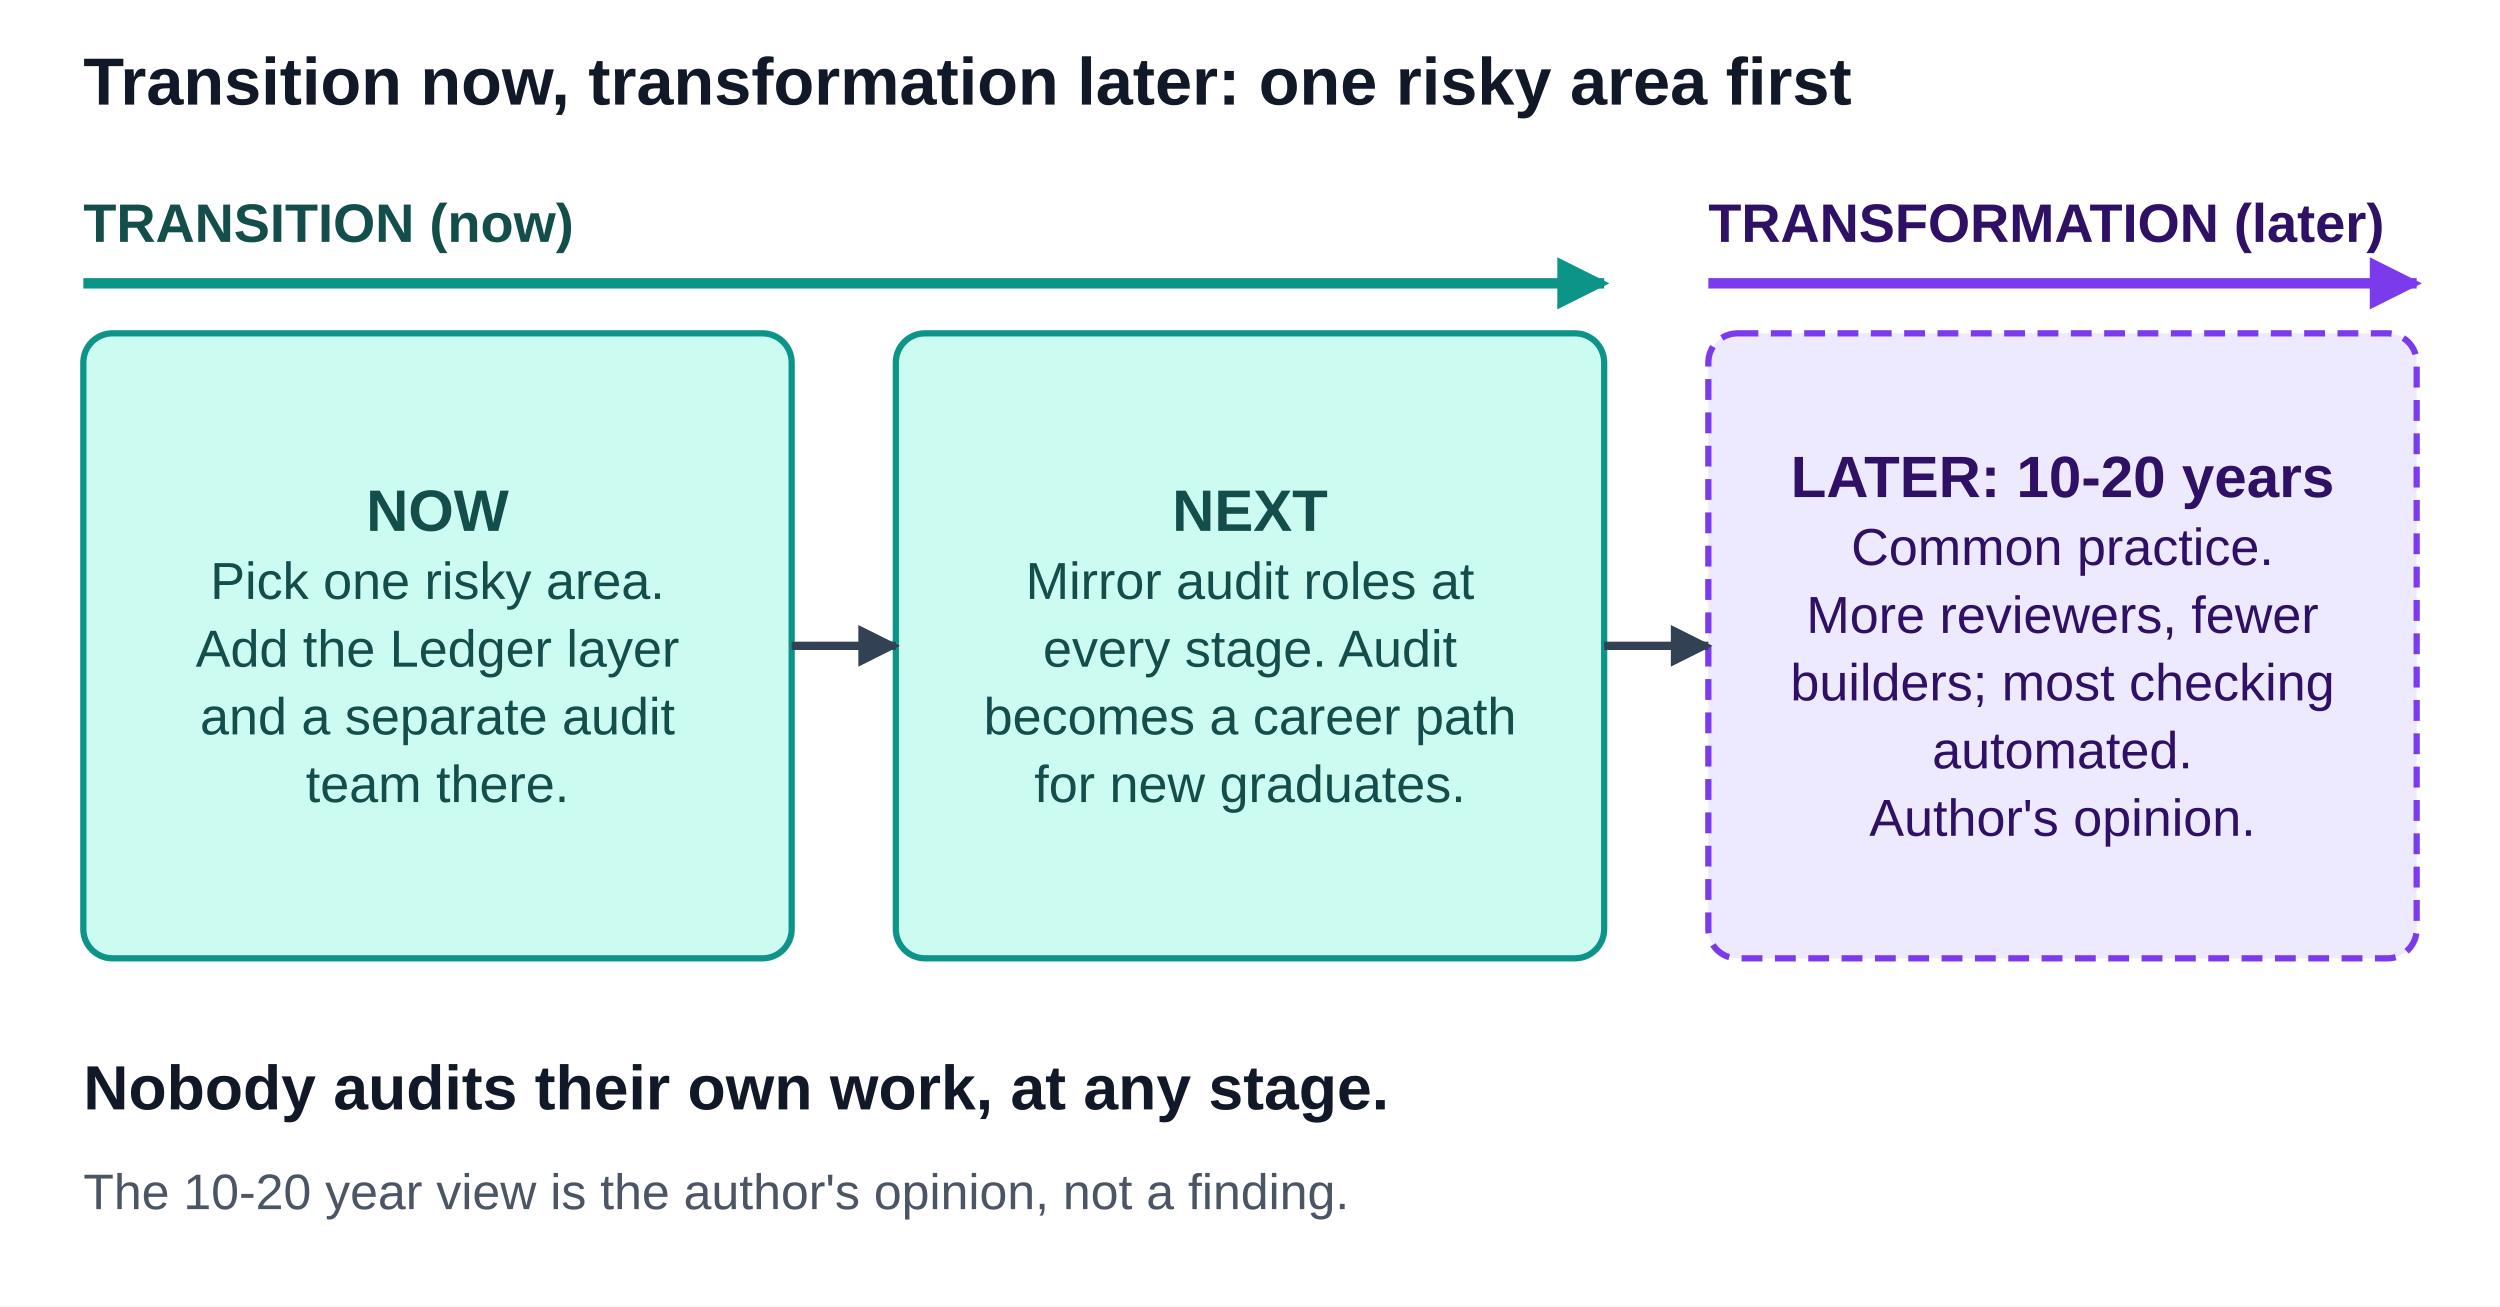
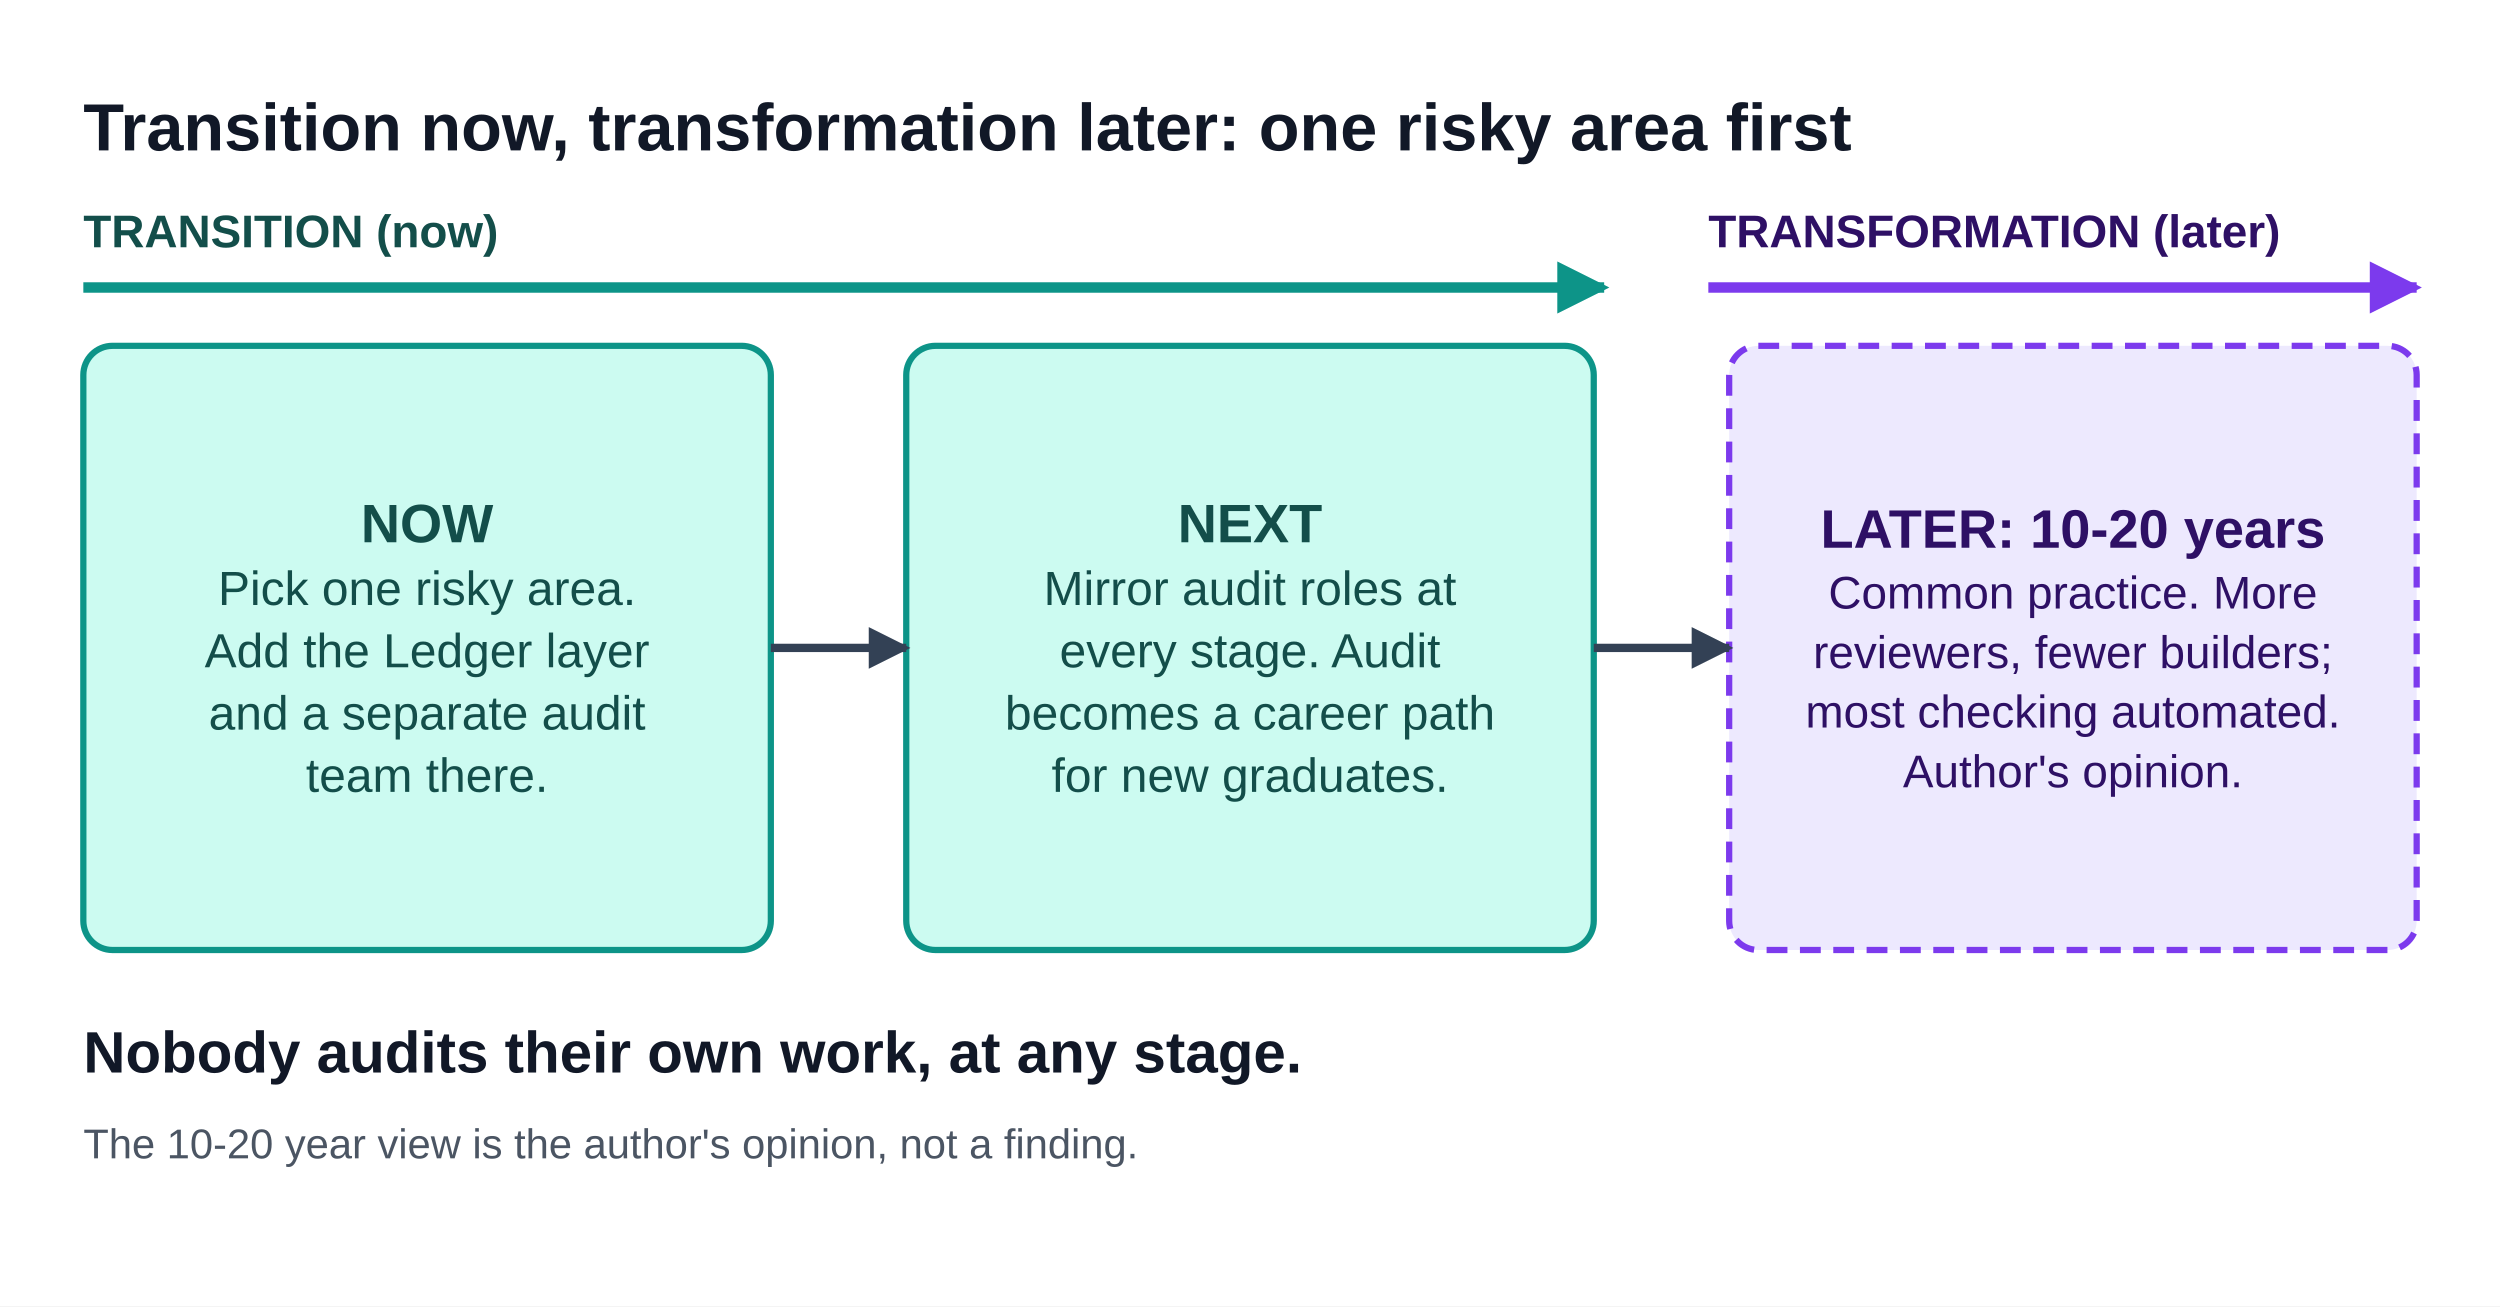
<svg xmlns="http://www.w3.org/2000/svg" width="1200" height="627" viewBox="0 0 1200 627" font-family="Segoe UI, Arial, Helvetica, sans-serif">
  <defs>
    <marker id="m0D9488" viewBox="0 0 10 10" refX="9" refY="5" markerWidth="5" markerHeight="5" orient="auto-start-reverse">
      <path d="M0,0 L10,5 L0,10 z" fill="#0D9488" />
    </marker>
    <marker id="m334155" viewBox="0 0 10 10" refX="9" refY="5" markerWidth="5" markerHeight="5" orient="auto-start-reverse">
      <path d="M0,0 L10,5 L0,10 z" fill="#334155" />
    </marker>
    <marker id="m7C3AED" viewBox="0 0 10 10" refX="9" refY="5" markerWidth="5" markerHeight="5" orient="auto-start-reverse">
      <path d="M0,0 L10,5 L0,10 z" fill="#7C3AED" />
    </marker>
  </defs>
  <rect width="1200" height="627" fill="#FFFFFF" />
-   <text x="40" y="50.2" text-anchor="start" font-size="32" font-weight="700" fill="#111827">Transition now, transformation later: one risky area first</text>
-   <text x="40" y="116.1" text-anchor="start" font-size="26" font-weight="700" fill="#134E4A">TRANSITION (now)</text>
-   <polyline points="40,136 770,136" fill="none" stroke="#0D9488" stroke-width="5" stroke-linejoin="round" marker-end="url(#m0D9488)" />
-   <text x="820" y="116.1" text-anchor="start" font-size="26" font-weight="700" fill="#2E1065">TRANSFORMATION (later)</text>
-   <polyline points="820,136 1160,136" fill="none" stroke="#7C3AED" stroke-width="5" stroke-linejoin="round" marker-end="url(#m7C3AED)" />
-   <rect x="40" y="160" width="340" height="300" rx="14" fill="#CCFBF1" fill-opacity="1" stroke="#0D9488" stroke-width="3" />
-   <text x="210.0" y="254.8" text-anchor="middle" font-size="28" font-weight="700" fill="#134E4A">NOW</text>
-   <text x="210.0" y="287.5" text-anchor="middle" font-size="25" font-weight="400" fill="#134E4A">Pick one risky area.</text>
-   <text x="210.0" y="320.0" text-anchor="middle" font-size="25" font-weight="400" fill="#134E4A">Add the Ledger layer</text>
-   <text x="210.0" y="352.5" text-anchor="middle" font-size="25" font-weight="400" fill="#134E4A">and a separate audit</text>
-   <text x="210.0" y="385.0" text-anchor="middle" font-size="25" font-weight="400" fill="#134E4A">team there.</text>
-   <rect x="430" y="160" width="340" height="300" rx="14" fill="#CCFBF1" fill-opacity="1" stroke="#0D9488" stroke-width="3" />
-   <text x="600.0" y="254.8" text-anchor="middle" font-size="28" font-weight="700" fill="#134E4A">NEXT</text>
-   <text x="600.0" y="287.5" text-anchor="middle" font-size="25" font-weight="400" fill="#134E4A">Mirror audit roles at</text>
-   <text x="600.0" y="320.0" text-anchor="middle" font-size="25" font-weight="400" fill="#134E4A">every stage. Audit</text>
-   <text x="600.0" y="352.5" text-anchor="middle" font-size="25" font-weight="400" fill="#134E4A">becomes a career path</text>
-   <text x="600.0" y="385.0" text-anchor="middle" font-size="25" font-weight="400" fill="#134E4A">for new graduates.</text>
-   <rect x="820" y="160" width="340" height="300" rx="14" fill="#EDE9FE" fill-opacity="1" stroke="#7C3AED" stroke-width="3" stroke-dasharray="10 6" />
-   <text x="990.0" y="238.6" text-anchor="middle" font-size="28" font-weight="700" fill="#2E1065">LATER: 10-20 years</text>
-   <text x="990.0" y="271.2" text-anchor="middle" font-size="25" font-weight="400" fill="#2E1065">Common practice.</text>
-   <text x="990.0" y="303.8" text-anchor="middle" font-size="25" font-weight="400" fill="#2E1065">More reviewers, fewer</text>
-   <text x="990.0" y="336.2" text-anchor="middle" font-size="25" font-weight="400" fill="#2E1065">builders; most checking</text>
-   <text x="990.0" y="368.8" text-anchor="middle" font-size="25" font-weight="400" fill="#2E1065">automated.</text>
-   <text x="990.0" y="401.2" text-anchor="middle" font-size="25" font-weight="400" fill="#2E1065">Author's opinion.</text>
-   <polyline points="380,310 430,310" fill="none" stroke="#334155" stroke-width="4" stroke-linejoin="round" marker-end="url(#m334155)" />
-   <polyline points="770,310 820,310" fill="none" stroke="#334155" stroke-width="4" stroke-linejoin="round" marker-end="url(#m334155)" />
-   <text x="40" y="532.5" text-anchor="start" font-size="30" font-weight="700" fill="#111827">Nobody audits their own work, at any stage.</text>
-   <text x="40" y="580.4" text-anchor="start" font-size="24" font-weight="400" fill="#4B5563">The 10-20 year view is the author's opinion, not a finding.</text>
+   <text x="40" y="72.2" text-anchor="start" font-size="32" font-weight="700" fill="#111827">Transition now, transformation later: one risky area first</text>
+   <text x="40" y="118.7" text-anchor="start" font-size="22" font-weight="700" fill="#134E4A">TRANSITION (now)</text>
+   <polyline points="40,138 770,138" fill="none" stroke="#0D9488" stroke-width="5" stroke-linejoin="round" marker-end="url(#m0D9488)" />
+   <text x="820" y="118.7" text-anchor="start" font-size="22" font-weight="700" fill="#2E1065">TRANSFORMATION (later)</text>
+   <polyline points="820,138 1160,138" fill="none" stroke="#7C3AED" stroke-width="5" stroke-linejoin="round" marker-end="url(#m7C3AED)" />
+   <rect x="40" y="166" width="330" height="290" rx="14" fill="#CCFBF1" fill-opacity="1" stroke="#0D9488" stroke-width="3" />
+   <text x="205.0" y="260.3" text-anchor="middle" font-size="26" font-weight="700" fill="#134E4A">NOW</text>
+   <text x="205.0" y="290.4" text-anchor="middle" font-size="23" font-weight="400" fill="#134E4A">Pick one risky area.</text>
+   <text x="205.0" y="320.3" text-anchor="middle" font-size="23" font-weight="400" fill="#134E4A">Add the Ledger layer</text>
+   <text x="205.0" y="350.2" text-anchor="middle" font-size="23" font-weight="400" fill="#134E4A">and a separate audit</text>
+   <text x="205.0" y="380.1" text-anchor="middle" font-size="23" font-weight="400" fill="#134E4A">team there.</text>
+   <rect x="435" y="166" width="330" height="290" rx="14" fill="#CCFBF1" fill-opacity="1" stroke="#0D9488" stroke-width="3" />
+   <text x="600.0" y="260.3" text-anchor="middle" font-size="26" font-weight="700" fill="#134E4A">NEXT</text>
+   <text x="600.0" y="290.4" text-anchor="middle" font-size="23" font-weight="400" fill="#134E4A">Mirror audit roles at</text>
+   <text x="600.0" y="320.3" text-anchor="middle" font-size="23" font-weight="400" fill="#134E4A">every stage. Audit</text>
+   <text x="600.0" y="350.2" text-anchor="middle" font-size="23" font-weight="400" fill="#134E4A">becomes a career path</text>
+   <text x="600.0" y="380.1" text-anchor="middle" font-size="23" font-weight="400" fill="#134E4A">for new graduates.</text>
+   <rect x="830" y="166" width="330" height="290" rx="14" fill="#EDE9FE" fill-opacity="1" stroke="#7C3AED" stroke-width="3" stroke-dasharray="10 6" />
+   <text x="995.0" y="262.9" text-anchor="middle" font-size="26" font-weight="700" fill="#2E1065">LATER: 10-20 years</text>
+   <text x="995.0" y="292.1" text-anchor="middle" font-size="22" font-weight="400" fill="#2E1065">Common practice. More</text>
+   <text x="995.0" y="320.7" text-anchor="middle" font-size="22" font-weight="400" fill="#2E1065">reviewers, fewer builders;</text>
+   <text x="995.0" y="349.2" text-anchor="middle" font-size="22" font-weight="400" fill="#2E1065">most checking automated.</text>
+   <text x="995.0" y="377.9" text-anchor="middle" font-size="22" font-weight="400" fill="#2E1065">Author's opinion.</text>
+   <polyline points="370,311.0 435,311.0" fill="none" stroke="#334155" stroke-width="4" stroke-linejoin="round" marker-end="url(#m334155)" />
+   <polyline points="765,311.0 830,311.0" fill="none" stroke="#334155" stroke-width="4" stroke-linejoin="round" marker-end="url(#m334155)" />
+   <text x="40" y="514.8" text-anchor="start" font-size="28" font-weight="700" fill="#111827">Nobody audits their own work, at any stage.</text>
+   <text x="40" y="556.0" text-anchor="start" font-size="20" font-weight="400" fill="#4B5563">The 10-20 year view is the author's opinion, not a finding.</text>
</svg>
